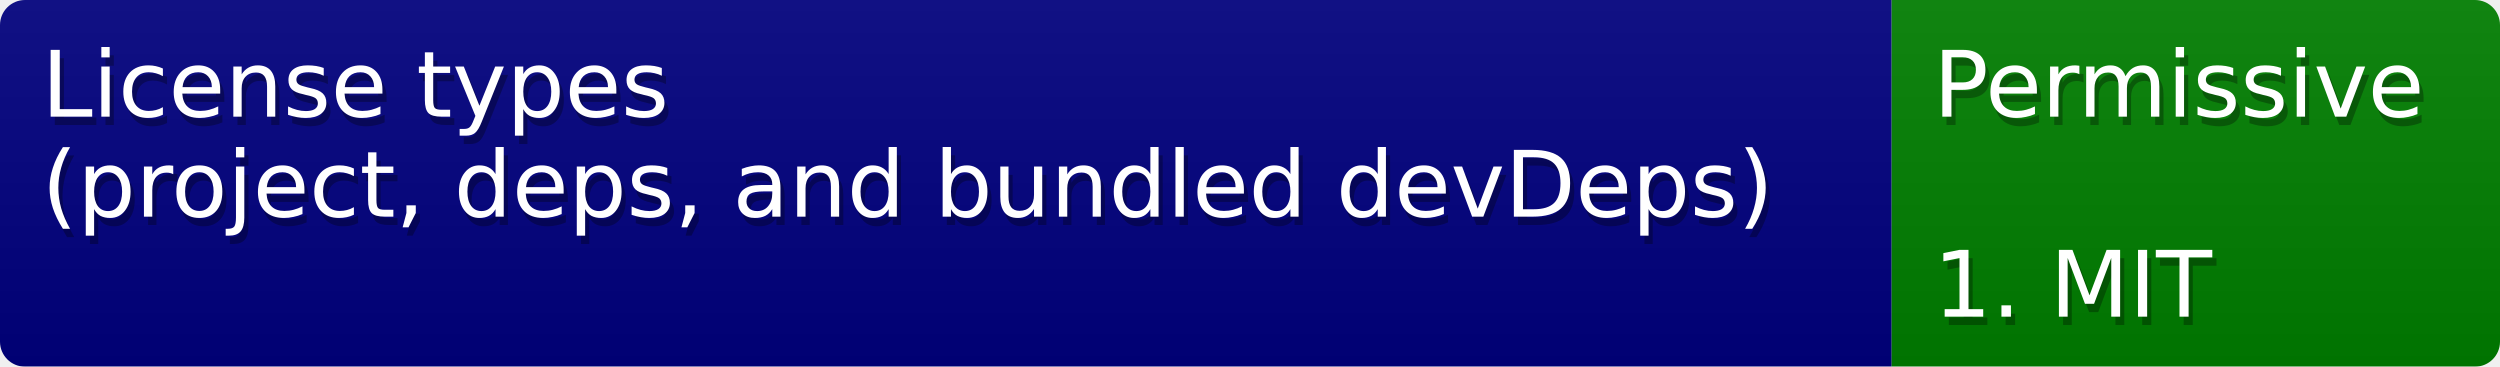
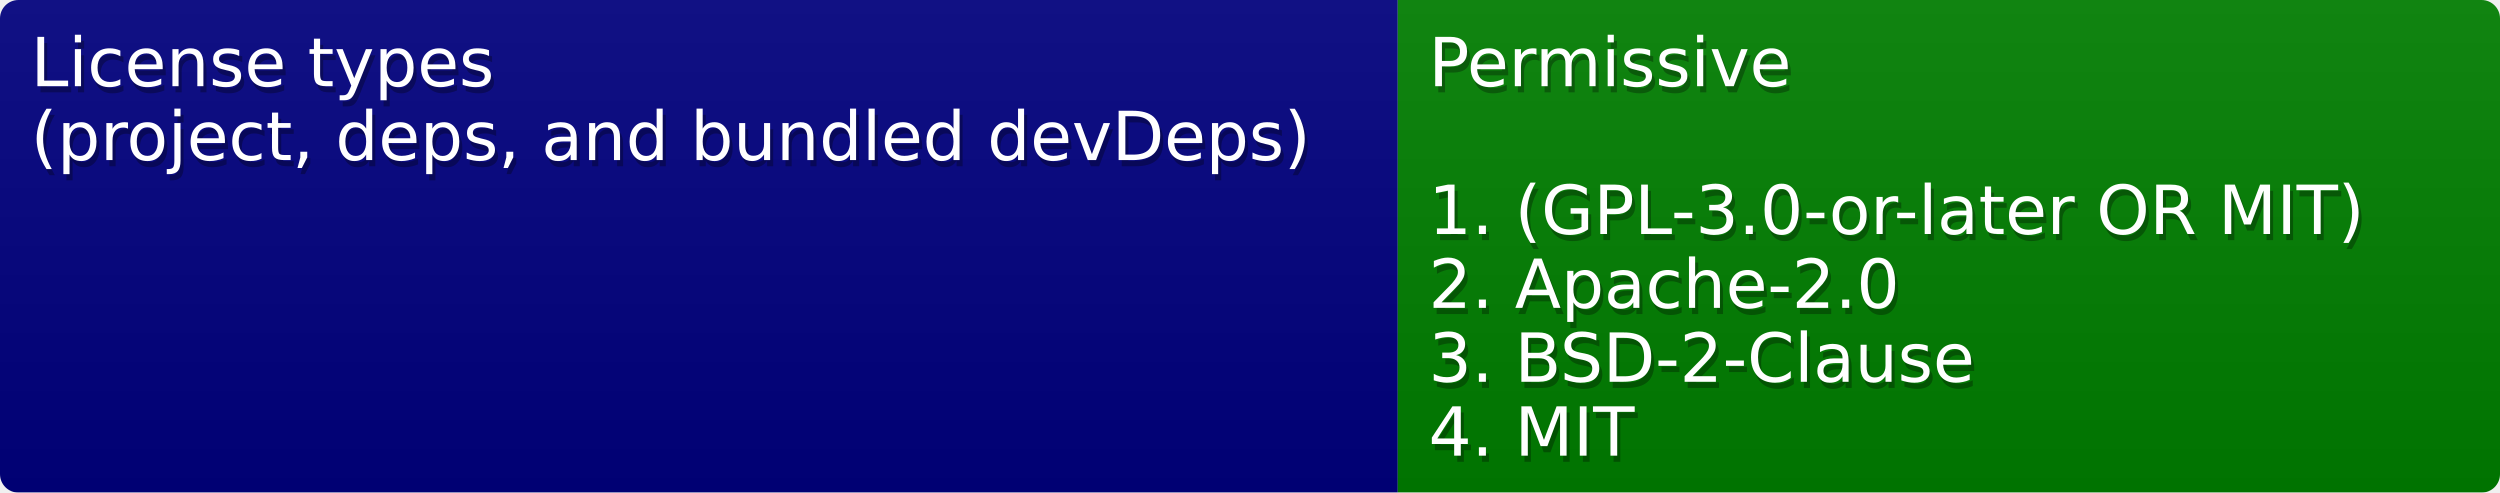
- <svg xmlns="http://www.w3.org/2000/svg" width="300" height="44">
+ <svg xmlns="http://www.w3.org/2000/svg" width="406" height="80">
  <defs>
    <style>text{font-size:11px;font-family:Verdana,DejaVu Sans,Geneva,sans-serif}text.shadow{fill:#010101;fill-opacity:.3}text.high{fill:#fff}</style>
    <linearGradient id="smooth" x2="0" y2="100%">
      <stop offset="0" stop-color="#aaa" stop-opacity=".1" />
      <stop offset="1" stop-opacity=".1" />
    </linearGradient>
    <mask id="round">
      <rect width="100%" height="100%" rx="3" fill="#fff" />
    </mask>
  </defs>
  <g id="bg" mask="url(#round)">
-     <path fill="navy" d="M0 0h227v44H0z" />
-     <path fill="green" d="M227 0h73v44h-73z" />
-     <path fill="url(#smooth)" d="M0 0h300v44H0z" />
+     <path fill="navy" d="M0 0h227v80H0z" />
+     <path fill="green" d="M227 0h179v80H227z" />
+     <path fill="url(#smooth)" d="M0 0h406v80H0z" />
  </g>
  <g id="fg">
    <text class="shadow" x="5.5" y="15">License types</text>
    <text class="high" x="5" y="14">License types</text>
    <text class="shadow" x="5.5" y="27">(project, deps, and bundled devDeps)</text>
    <text class="high" x="5" y="26">(project, deps, and bundled devDeps)</text>
    <text class="shadow" x="232.5" y="15">Permissive</text>
    <text class="high" x="232" y="14">Permissive</text>
-     <text class="shadow" x="232.5" y="39">1. MIT</text>
-     <text class="high" x="232" y="38">1. MIT</text>
+     <text class="shadow" x="232.5" y="39">1. (GPL-3.0-or-later OR MIT)</text>
+     <text class="high" x="232" y="38">1. (GPL-3.0-or-later OR MIT)</text>
+     <text class="shadow" x="232.5" y="51">2. Apache-2.0</text>
+     <text class="high" x="232" y="50">2. Apache-2.0</text>
+     <text class="shadow" x="232.5" y="63">3. BSD-2-Clause</text>
+     <text class="high" x="232" y="62">3. BSD-2-Clause</text>
+     <text class="shadow" x="232.5" y="75">4. MIT</text>
+     <text class="high" x="232" y="74">4. MIT</text>
  </g>
</svg>
